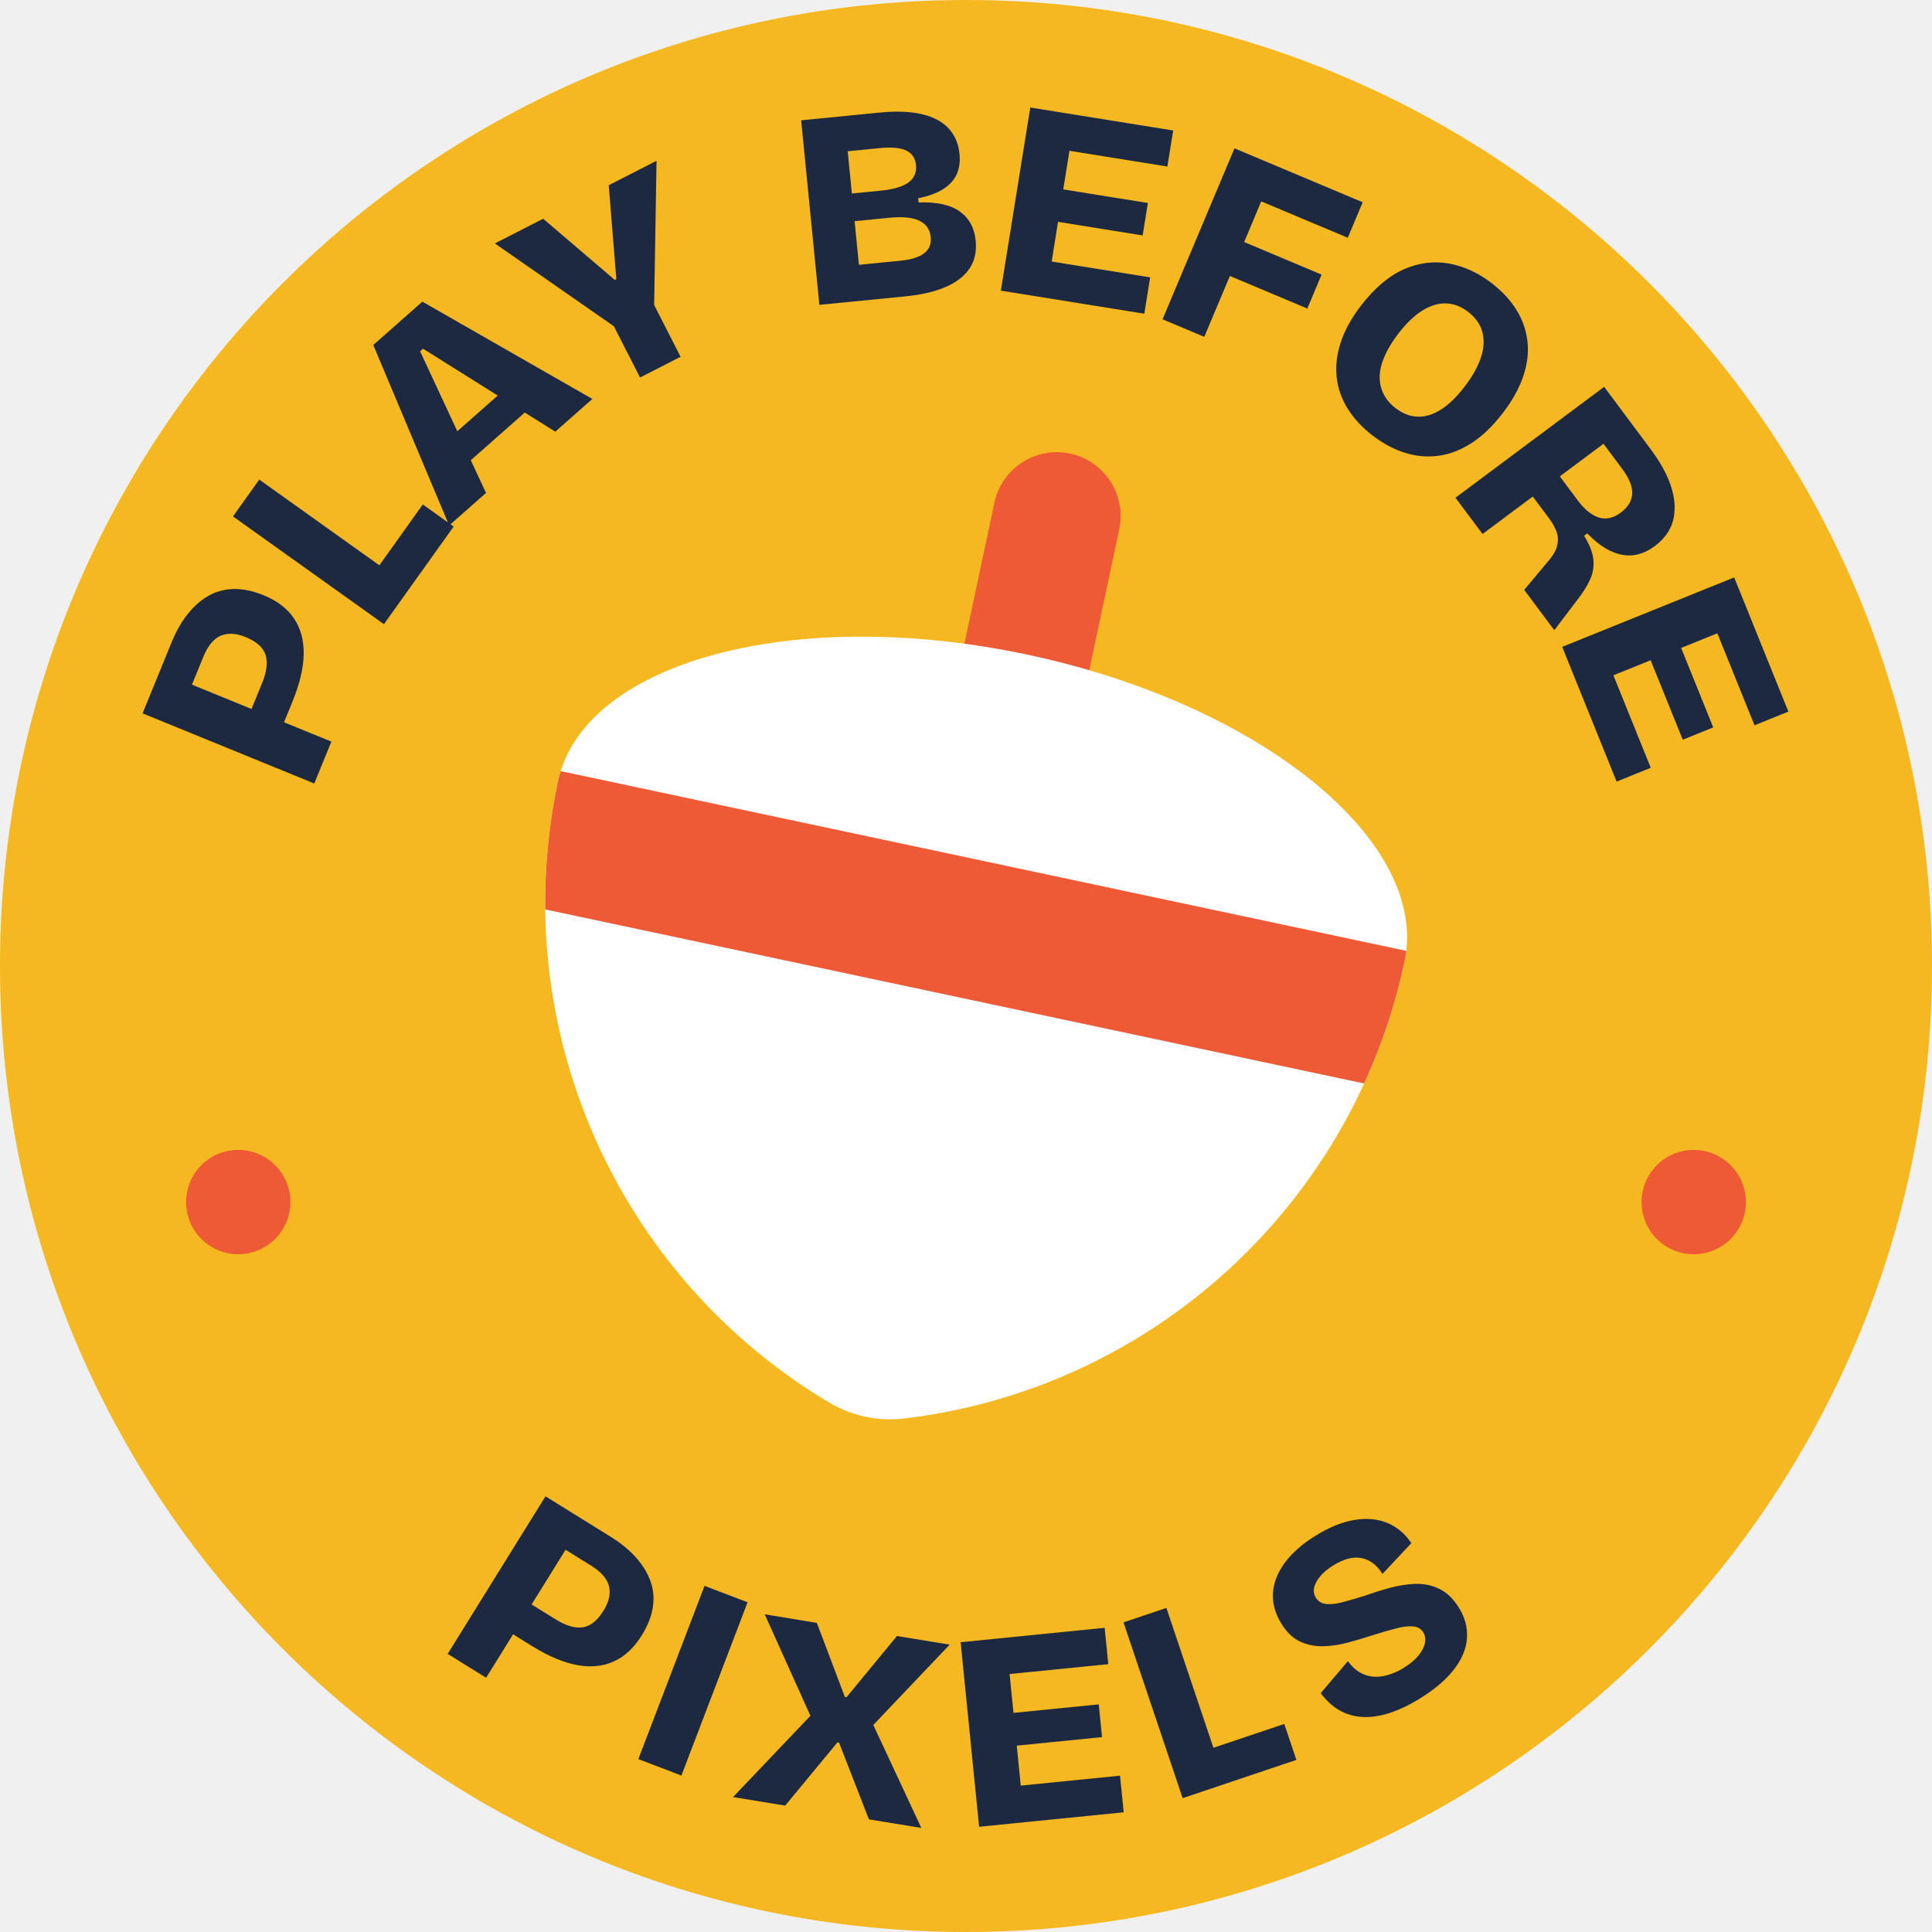
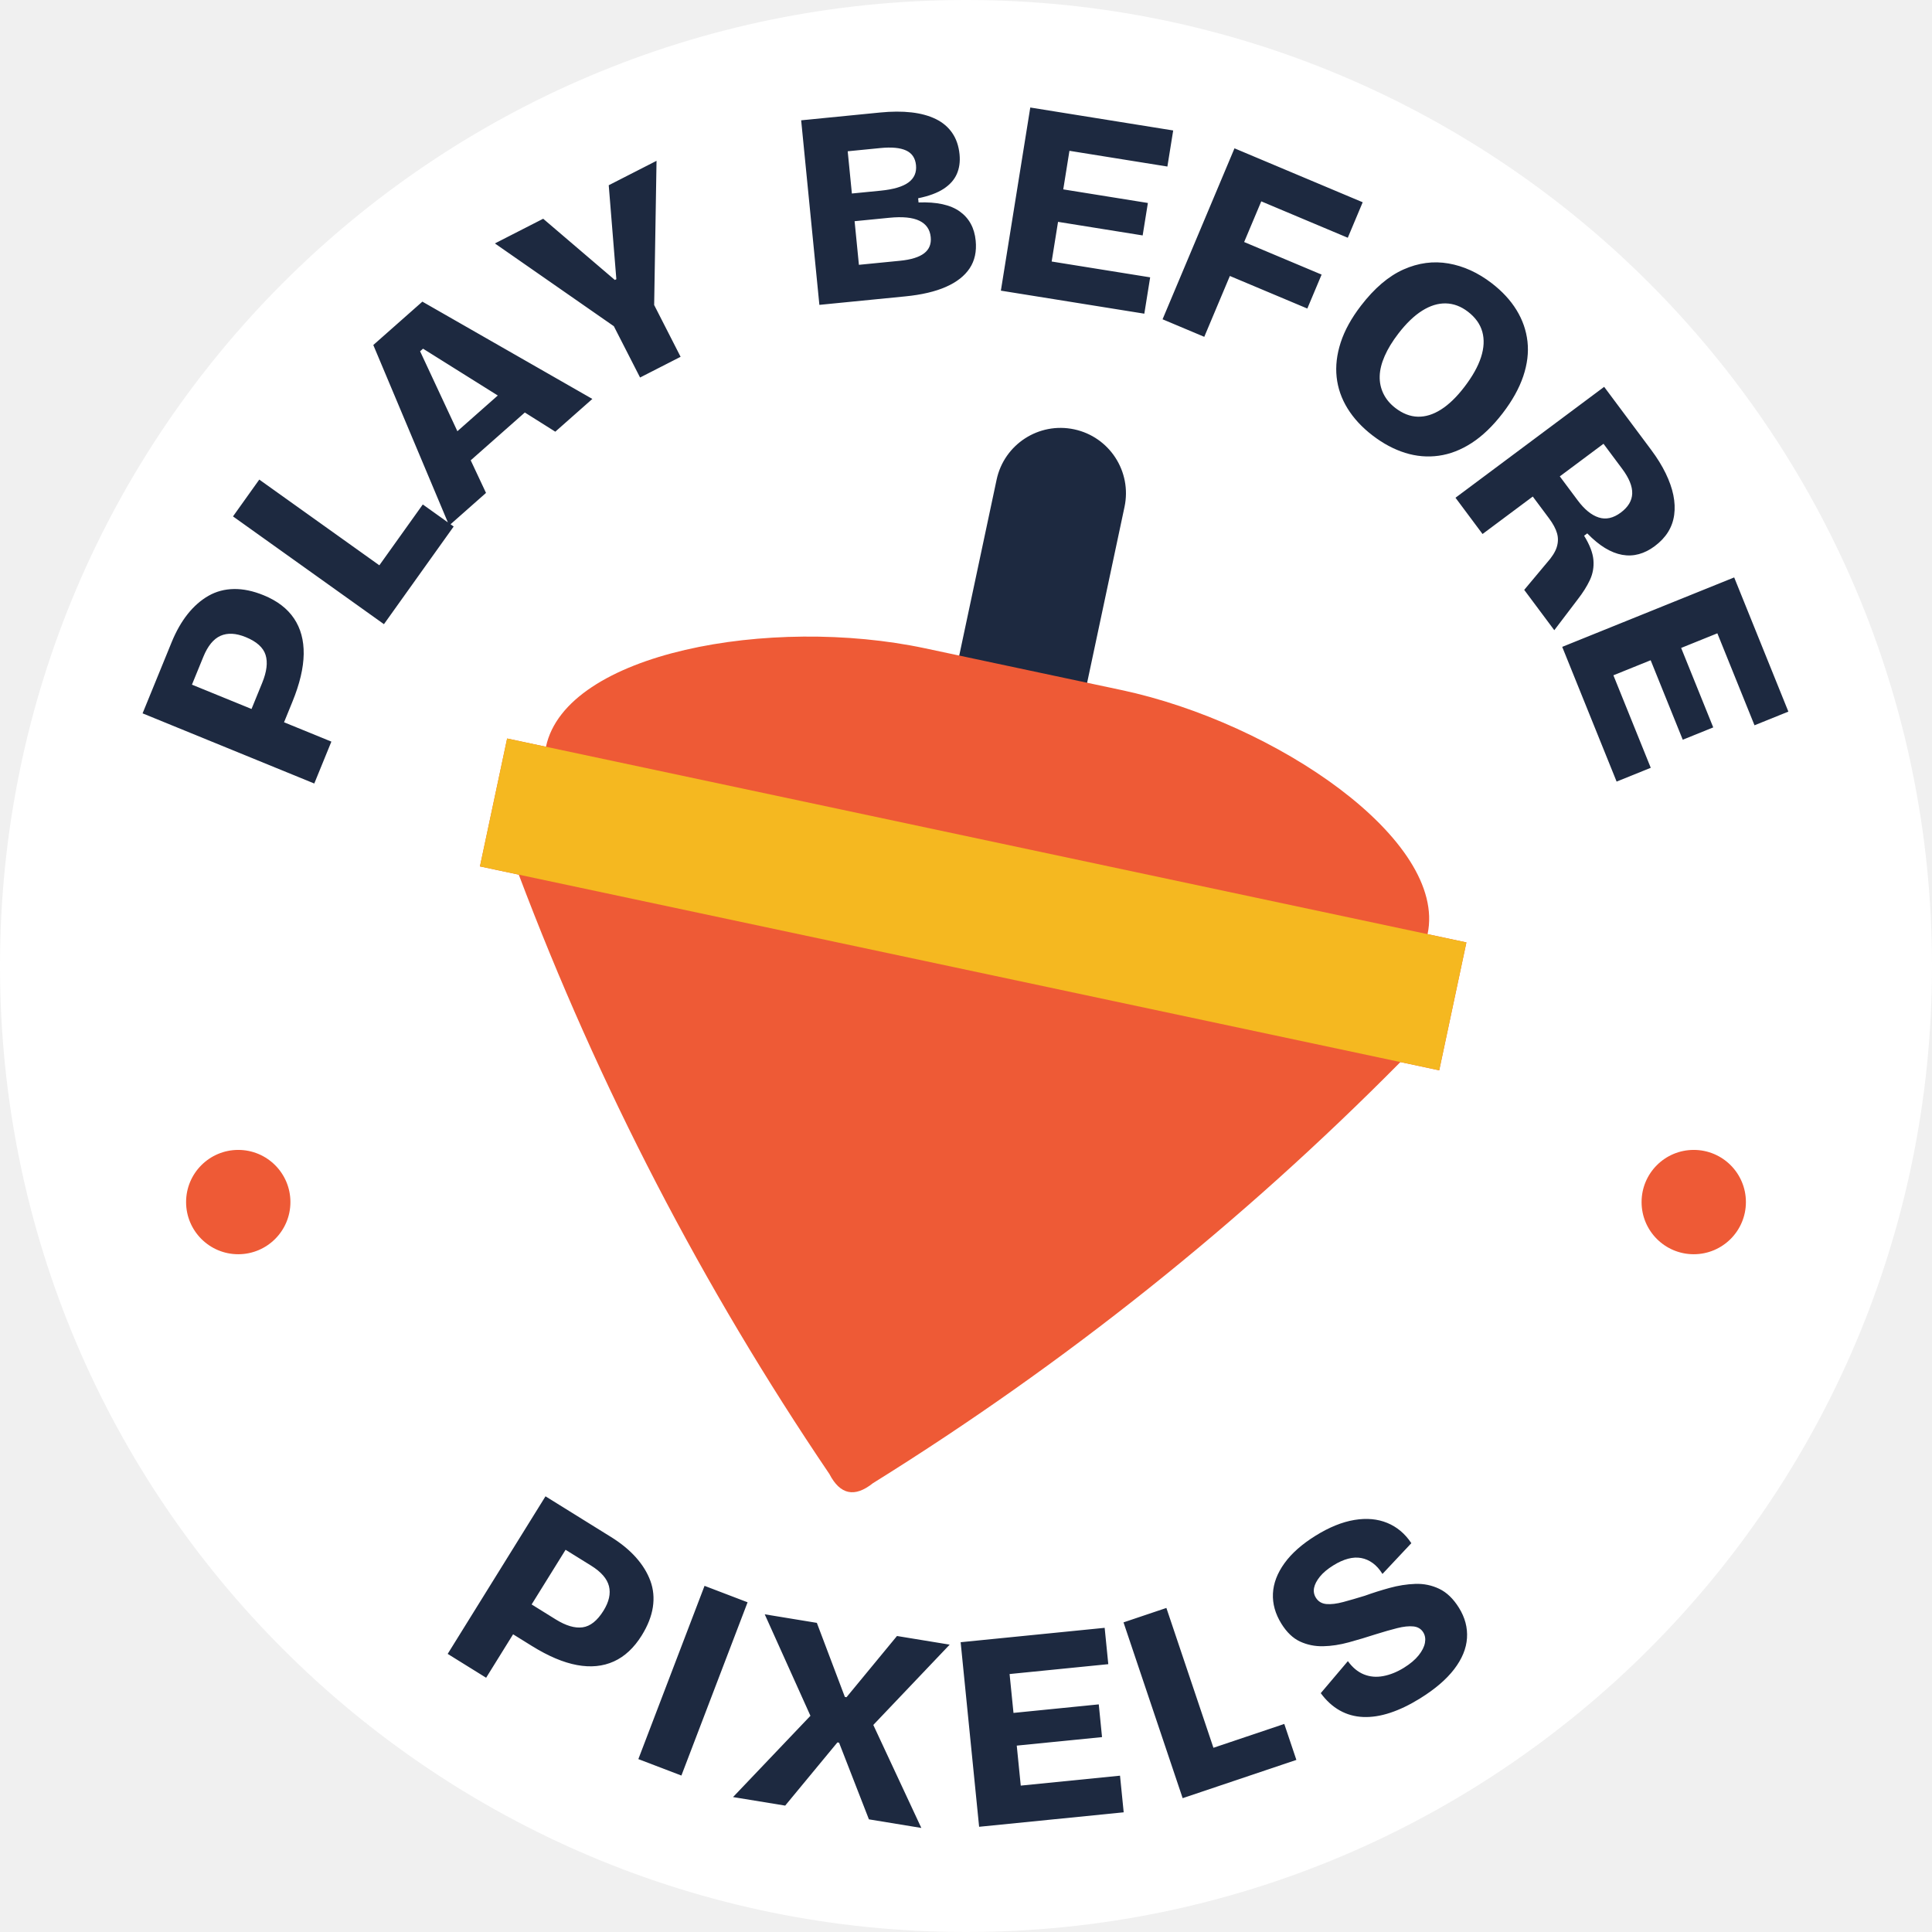
<svg xmlns="http://www.w3.org/2000/svg" viewBox="-500 -500 1000 1000" width="1000" height="1000" role="img" aria-label="Play Before Pixels">
-   <circle cx="0" cy="0" r="500" fill="#F5B820" />
-   <path fill="#1D2940" transform="translate(0 0) scale(1)" d="M-355.35 -120.36 -372.18 -127.24 -364.26 -146.63Q-360.74 -155.24 -362.54 -161.01Q-364.35 -166.78 -372.83 -170.24Q-380.37 -173.32 -385.83 -170.92Q-391.29 -168.52 -394.76 -160.03L-403.01 -139.83L-419.71 -146.66L-411.13 -167.66Q-407.66 -176.14 -402.84 -182.19Q-398.01 -188.23 -392.07 -191.62Q-386.13 -195 -378.93 -195.12Q-371.73 -195.25 -363.52 -191.89Q-353.01 -187.6 -347.83 -179.9Q-342.65 -172.21 -342.81 -161.43Q-342.97 -150.66 -348.64 -136.79ZM-337.33 -94.46 -426.2 -130.77 -417.34 -152.45 -328.48 -116.14ZM-301.27 -176.93 -379.4 -232.71 -365.8 -251.77 -287.66 -195.99ZM-298.82 -180.36 -314.8 -191.77 -281.16 -238.89 -265.18 -227.48ZM-267.51 -228.01 -306.78 -321.42 -281.38 -343.87 -193.4 -293.51 -212.58 -276.56 -281.03 -319.52 -282.56 -318.18 -248.44 -244.87ZM-265.08 -254.03 -275.58 -265.91 -227.62 -308.29 -217.13 -296.41ZM-168.7 -304.6 -182.27 -331.15 -243.85 -374 -218.85 -386.78 -181.76 -355.09 -180.98 -355.49 -184.92 -404.12 -160.18 -416.76 -161.41 -342.13 -147.72 -315.32ZM-75.89 -342.2 -85.32 -437.73 -44.5 -441.76Q-35.53 -442.65 -28.29 -441.83Q-21.04 -441.01 -15.67 -438.4Q-10.3 -435.79 -7.14 -431.2Q-3.98 -426.62 -3.34 -420.11Q-2.78 -414.46 -4.75 -409.95Q-6.72 -405.45 -11.59 -402.26Q-16.46 -399.08 -24.77 -397.38L-24.56 -395.21Q-10.43 -395.73 -3.2 -390.52Q4.04 -385.32 5.01 -375.47Q5.84 -367.08 1.9 -361.13Q-2.05 -355.19 -10.38 -351.52Q-18.71 -347.84 -31.45 -346.59ZM-55.43 -362.93 -34.15 -365.03Q-25.61 -365.87 -21.67 -368.89Q-17.73 -371.91 -18.26 -377.27Q-18.84 -383.2 -24.14 -385.75Q-29.43 -388.3 -39.71 -387.28L-57.66 -385.51ZM-59.07 -399.84 -44.16 -401.31Q-34.18 -402.3 -29.75 -405.59Q-25.32 -408.87 -25.88 -414.52Q-26.43 -420.02 -31.02 -422.12Q-35.61 -424.23 -44.3 -423.37L-61.23 -421.7ZM18.05 -349.56 33.27 -444.35 56.54 -440.61 41.32 -345.82ZM34.86 -346.86 37.88 -365.67 95.32 -356.45 92.3 -337.64ZM41.18 -386.21 43.87 -403.01 94.14 -394.94 91.44 -378.14ZM47.08 -422.98 50.08 -441.65 107.24 -432.47 104.24 -413.8ZM101.74 -334.74 138.97 -423.23 160.55 -414.15 123.33 -325.66ZM125.59 -361.79 132.98 -379.35 184.06 -357.87 176.67 -340.3ZM141.83 -400.4 149.56 -418.77 205.33 -395.31 197.61 -376.94ZM210.43 -274.61Q202.24 -280.9 197.5 -288.57Q192.76 -296.25 191.84 -304.84Q190.92 -313.43 193.95 -322.75Q196.98 -332.07 204.42 -341.76Q214.88 -355.37 226.44 -360.52Q238.01 -365.67 249.74 -363.63Q261.47 -361.59 272.08 -353.44Q280.27 -347.15 284.95 -339.52Q289.64 -331.89 290.62 -323.25Q291.59 -314.61 288.42 -305.22Q285.24 -295.83 277.8 -286.14Q270.09 -276.11 261.72 -270.7Q253.36 -265.3 244.64 -264.11Q235.93 -262.91 227.28 -265.61Q218.63 -268.32 210.43 -274.61ZM222.26 -288.81Q227.92 -284.47 233.85 -284.32Q239.78 -284.16 245.86 -288.02Q251.94 -291.88 257.88 -299.61Q264.26 -307.91 266.58 -315.12Q268.9 -322.32 267.24 -328.27Q265.58 -334.23 259.81 -338.66Q254.39 -342.82 248.35 -342.96Q242.32 -343.1 236.09 -339.18Q229.86 -335.25 223.75 -327.29Q219.14 -321.29 216.71 -315.73Q214.27 -310.17 214.13 -305.33Q213.99 -300.49 216.05 -296.24Q218.11 -292 222.26 -288.81ZM253.36 -242.37 330.31 -299.77 354.66 -267.13Q359.27 -260.95 362.15 -255.02Q365.03 -249.09 366.12 -243.74Q367.21 -238.38 366.56 -233.54Q365.91 -228.7 363.4 -224.65Q360.88 -220.59 356.45 -217.29Q352.49 -214.33 348.27 -213.18Q344.05 -212.03 339.64 -212.82Q335.24 -213.62 330.75 -216.35Q326.26 -219.08 321.56 -223.92L319.93 -222.71Q324.3 -215.63 324.75 -210.15Q325.21 -204.68 322.94 -199.82Q320.67 -194.95 316.59 -189.72L304.5 -173.81L288.93 -194.68L300.63 -208.67Q304.6 -213.09 305.76 -216.76Q306.92 -220.44 305.92 -223.96Q304.93 -227.49 301.71 -231.8L293.36 -242.99L267.36 -223.6ZM307.35 -253.43 316.66 -240.95Q321.88 -233.96 327.49 -232.16Q333.1 -230.35 338.93 -234.7Q344.64 -238.96 344.83 -244.55Q345.02 -250.13 339.62 -257.36L329.97 -270.3ZM308.6 -165.18 397.61 -201.13 406.44 -179.28 317.42 -143.33ZM314.97 -149.4 332.64 -156.54 354.43 -102.59 336.76 -95.45ZM351.92 -164.33 367.7 -170.7 386.77 -123.5 370.99 -117.12ZM386.45 -178.27 403.98 -185.35 425.66 -131.67 408.13 -124.59ZM-239.74 342.61 -230.15 327.17 -212.35 338.21Q-204.44 343.12 -198.45 342.3Q-192.47 341.48 -187.63 333.7Q-183.34 326.78 -184.8 320.99Q-186.26 315.21 -194.04 310.37L-212.58 298.87L-203.07 283.54L-183.79 295.51Q-176 300.34 -170.85 306.11Q-165.7 311.88 -163.35 318.3Q-161 324.72 -162.08 331.84Q-163.16 338.96 -167.84 346.5Q-173.83 356.13 -182.28 359.96Q-190.73 363.79 -201.33 361.83Q-211.93 359.87 -224.66 351.97ZM-268.28 356.05 -217.65 274.49 -197.75 286.84 -248.38 368.4ZM-169.59 410.51 -135.33 320.83 -113.05 329.34 -147.31 419.02ZM-120.58 430.16 -80.52 388.09 -104.18 335.56 -77.2 339.99 -62.7 378.33 -61.84 378.47 -35.72 346.79 -8.44 351.26 -47.98 392.83 -23.12 446.14 -50.25 441.69 -65.7 402.01 -66.56 401.87 -93.59 434.58ZM6.79 445.54 -2.77 350.01 20.68 347.67 30.24 443.19ZM23.72 443.84 21.83 424.88 79.72 419.09 81.62 438.05ZM19.76 404.19 18.06 387.25 68.72 382.18 70.41 399.12ZM16.05 367.14 14.17 348.32 71.77 342.56 73.65 361.37ZM112.14 430.73 81.53 339.74 103.72 332.27 134.33 423.26ZM116.13 429.38 109.87 410.77 164.74 392.31 171 410.92ZM234.95 379.14Q226.91 384.12 219.53 386.55Q212.14 388.99 205.55 388.71Q198.96 388.43 193.45 385.33Q187.94 382.24 183.62 376.37L197.66 359.8Q201.25 364.77 205.93 366.66Q210.6 368.55 215.97 367.54Q221.33 366.53 226.65 363.24Q231.59 360.18 234.29 356.79Q236.99 353.41 237.55 350.32Q238.12 347.24 236.67 344.89Q234.98 342.17 231.52 341.83Q228.06 341.49 223.18 342.72Q218.29 343.95 212.13 345.88Q205.15 348.15 198.21 350.05Q191.26 351.96 184.84 352.09Q178.42 352.21 172.89 349.65Q167.37 347.08 163.23 340.4Q158.49 332.74 158.87 324.8Q159.26 316.86 164.83 309.13Q170.39 301.41 181.03 294.82Q191.54 288.31 201 286.73Q210.46 285.15 218.02 288.25Q225.59 291.35 230.51 298.74L215.56 314.67Q213.34 311.08 210.54 309.05Q207.75 307.02 204.56 306.43Q201.37 305.84 197.76 306.79Q194.16 307.74 190.2 310.19Q185.63 313.02 183.16 316.09Q180.7 319.15 180.16 321.88Q179.63 324.61 181.08 326.96Q182.92 329.92 186.54 330.25Q190.16 330.57 195.3 329.19Q200.43 327.81 206.46 325.95Q212.47 323.77 219.19 321.92Q225.92 320.06 232.52 319.82Q239.13 319.58 244.97 322.38Q250.81 325.18 255.18 332.23Q259.85 339.77 259.31 347.89Q258.78 356 252.68 363.97Q246.58 371.94 234.95 379.14Z" />
+   <circle cx="0" cy="0" r="500" fill="#FFFFFF" />
+   <path fill="#1D2940" d="M-337.33 -94.46 -426.2 -130.77 -411.13 -167.66Q-407.66 -176.14 -402.84 -182.19Q-398.01 -188.23 -392.07 -191.62Q-386.13 -195 -378.93 -195.12Q-371.73 -195.25 -363.52 -191.89Q-353.01 -187.6 -347.83 -179.9Q-342.65 -172.21 -342.81 -161.43Q-342.97 -150.66 -348.64 -136.79L-352.98 -126.15L-328.48 -116.14ZM-400.65 -145.62 -369.81 -133.03 -364.26 -146.63Q-360.74 -155.24 -362.54 -161.01Q-364.35 -166.78 -372.83 -170.24Q-380.37 -173.32 -385.83 -170.92Q-391.29 -168.52 -394.76 -160.03ZM-301.27 -176.93 -379.4 -232.71 -365.8 -251.77 -303.65 -207.4 -281.16 -238.89 -265.18 -227.48ZM-267.51 -228.01 -306.78 -321.42 -281.38 -343.87 -193.4 -293.51 -212.58 -276.56 -228.35 -286.49 -256.36 -261.74 -248.44 -244.87ZM-242.34 -295.29 -281.03 -319.52 -282.56 -318.18 -263.26 -276.8ZM-168.7 -304.6 -182.27 -331.15 -243.85 -374 -218.85 -386.78 -181.76 -355.09 -180.98 -355.49 -184.92 -404.12 -160.18 -416.76 -161.41 -342.13 -147.72 -315.32ZM-75.89 -342.2 -85.32 -437.73 -44.5 -441.76Q-35.53 -442.65 -28.29 -441.83Q-21.04 -441.01 -15.67 -438.4Q-10.3 -435.79 -7.14 -431.2Q-3.98 -426.62 -3.34 -420.11Q-2.78 -414.46 -4.75 -409.95Q-6.72 -405.45 -11.59 -402.26Q-16.46 -399.08 -24.77 -397.38L-24.56 -395.21Q-10.43 -395.73 -3.2 -390.52Q4.04 -385.32 5.01 -375.47Q5.84 -367.08 1.9 -361.13Q-2.05 -355.19 -10.38 -351.52Q-18.71 -347.84 -31.45 -346.59ZM-55.43 -362.93 -34.15 -365.03Q-25.61 -365.87 -21.67 -368.89Q-17.73 -371.91 -18.26 -377.27Q-18.84 -383.2 -24.14 -385.75Q-29.43 -388.3 -39.71 -387.28L-57.66 -385.51ZM-59.07 -399.84 -44.16 -401.31Q-34.18 -402.3 -29.75 -405.59Q-25.32 -408.87 -25.88 -414.52Q-26.43 -420.02 -31.02 -422.12Q-35.61 -424.23 -44.3 -423.37L-61.23 -421.7ZM18.05 -349.56 33.27 -444.35 107.24 -432.47 104.24 -413.8 53.54 -421.94 50.34 -401.98 94.14 -394.94 91.44 -378.14 47.64 -385.17 44.34 -364.64 95.32 -356.45 92.3 -337.64ZM101.74 -334.74 138.97 -423.23 205.33 -395.31 197.61 -376.94 152.83 -395.78 143.97 -374.73 184.06 -357.87 176.67 -340.3 136.58 -357.16 123.33 -325.66ZM210.43 -274.61Q202.24 -280.9 197.5 -288.57Q192.76 -296.25 191.84 -304.84Q190.92 -313.43 193.95 -322.75Q196.98 -332.07 204.42 -341.76Q214.88 -355.37 226.44 -360.52Q238.01 -365.67 249.74 -363.63Q261.47 -361.59 272.08 -353.44Q280.27 -347.15 284.95 -339.52Q289.64 -331.89 290.62 -323.25Q291.59 -314.61 288.42 -305.22Q285.24 -295.83 277.8 -286.14Q270.09 -276.11 261.72 -270.7Q253.36 -265.3 244.64 -264.11Q235.93 -262.91 227.28 -265.61Q218.63 -268.32 210.43 -274.61ZM222.26 -288.81Q227.92 -284.47 233.85 -284.32Q239.78 -284.16 245.86 -288.02Q251.94 -291.88 257.88 -299.61Q264.26 -307.91 266.58 -315.12Q268.9 -322.32 267.24 -328.27Q265.58 -334.23 259.81 -338.66Q254.39 -342.82 248.35 -342.96Q242.32 -343.1 236.09 -339.18Q229.86 -335.25 223.75 -327.29Q219.14 -321.29 216.71 -315.73Q214.27 -310.17 214.13 -305.33Q213.99 -300.49 216.05 -296.24Q218.11 -292 222.26 -288.81ZM253.36 -242.37 330.31 -299.77 354.66 -267.13Q359.27 -260.95 362.15 -255.02Q365.03 -249.09 366.12 -243.74Q367.21 -238.38 366.56 -233.54Q365.91 -228.7 363.4 -224.65Q360.88 -220.59 356.45 -217.29Q352.49 -214.33 348.27 -213.18Q344.05 -212.03 339.64 -212.82Q335.24 -213.62 330.75 -216.35Q326.26 -219.08 321.56 -223.92L319.93 -222.71Q324.3 -215.63 324.75 -210.15Q325.21 -204.68 322.94 -199.82Q320.67 -194.95 316.59 -189.72L304.5 -173.81L288.93 -194.68L300.63 -208.67Q304.6 -213.09 305.76 -216.76Q306.92 -220.44 305.92 -223.96Q304.93 -227.49 301.71 -231.8L293.36 -242.99L267.36 -223.6ZM307.35 -253.43 316.66 -240.95Q321.88 -233.96 327.49 -232.16Q333.1 -230.35 338.93 -234.7Q344.64 -238.96 344.83 -244.55Q345.02 -250.13 339.62 -257.36L329.97 -270.3ZM308.6 -165.18 397.61 -201.13 425.66 -131.67 408.13 -124.59 388.9 -172.2 370.16 -164.63 386.77 -123.5 370.99 -117.12 354.38 -158.26 335.09 -150.47 354.43 -102.59 336.76 -95.45ZM-268.28 356.05 -217.65 274.49 -183.79 295.51Q-176 300.34 -170.85 306.11Q-165.7 311.88 -163.35 318.3Q-161 324.72 -162.08 331.84Q-163.16 338.96 -167.84 346.5Q-173.83 356.13 -182.28 359.96Q-190.73 363.79 -201.33 361.83Q-211.93 359.87 -224.66 351.97L-234.42 345.91L-248.38 368.4ZM-207.26 302.17 -224.83 330.46 -212.35 338.21Q-204.44 343.12 -198.45 342.3Q-192.47 341.48 -187.63 333.7Q-183.34 326.78 -184.8 320.99Q-186.26 315.21 -194.04 310.37ZM-169.59 410.51 -135.33 320.83 -113.05 329.34 -147.31 419.02ZM-120.58 430.16 -80.52 388.09 -104.18 335.56 -77.2 339.99 -62.7 378.33 -61.84 378.47 -35.72 346.79 -8.44 351.26 -47.98 392.83 -23.12 446.14 -50.25 441.69 -65.7 402.01 -66.56 401.87 -93.59 434.58ZM6.79 445.54 -2.77 350.01 71.77 342.56 73.65 361.37 22.56 366.48 24.58 386.6 68.72 382.18 70.41 399.12 26.27 403.53 28.34 424.23 79.72 419.09 81.62 438.05ZM112.14 430.73 81.53 339.74 103.72 332.27 128.07 404.65 164.74 392.31 171 410.92ZM234.95 379.14Q226.91 384.12 219.53 386.55Q212.14 388.99 205.55 388.71Q198.96 388.43 193.45 385.33Q187.94 382.24 183.62 376.37L197.66 359.8Q201.25 364.77 205.93 366.66Q210.6 368.55 215.97 367.54Q221.33 366.53 226.65 363.24Q231.59 360.18 234.29 356.79Q236.99 353.41 237.55 350.32Q238.12 347.24 236.67 344.89Q234.98 342.17 231.52 341.83Q228.06 341.49 223.18 342.72Q218.29 343.95 212.13 345.88Q205.15 348.15 198.21 350.05Q191.26 351.96 184.84 352.09Q178.42 352.21 172.89 349.65Q167.37 347.08 163.23 340.4Q158.49 332.74 158.87 324.8Q159.26 316.86 164.83 309.13Q170.39 301.41 181.03 294.82Q191.54 288.31 201 286.73Q210.46 285.15 218.02 288.25Q225.59 291.35 230.51 298.74L215.56 314.67Q213.34 311.08 210.54 309.05Q207.75 307.02 204.56 306.43Q201.37 305.84 197.76 306.79Q194.16 307.74 190.2 310.19Q185.63 313.02 183.16 316.09Q180.7 319.15 180.16 321.88Q179.63 324.61 181.08 326.96Q182.92 329.92 186.54 330.25Q190.16 330.57 195.3 329.19Q200.43 327.81 206.46 325.95Q212.47 323.77 219.19 321.92Q225.92 320.06 232.52 319.82Q239.13 319.58 244.97 322.38Q250.81 325.18 255.18 332.23Q259.85 339.77 259.31 347.89Q258.78 356 252.68 363.97Q246.58 371.94 234.95 379.14Z" />
  <circle cx="376.68" cy="122.19" r="27" fill="#EE5A36" />
  <circle cx="-376.68" cy="122.19" r="27" fill="#EE5A36" />
-   <g transform="translate(0 0) scale(0.56) translate(14.08 -87.27) rotate(12)">
-     <path fill="#EE5A36" d="M-59 -102.5V-336A59 59 0 0 1 59 -336V-102.5Z" />
-     <path fill="#FFFFFF" d="M-400 0A400 205 0 0 1 400 0A538 538 0 0 1 32.57 510.25Q0 520 -32.57 510.25A538 538 0 0 1 -400 0Z" />
-     <path fill="#EE5A36" d="M-399.52 -10H399.52A400 205 0 0 1 400 0A538 538 0 0 1 386.9 118H-386.9A538 538 0 0 1 -400 0A400 205 0 0 1 -399.52 -10Z" />
-   </g>
+   <path fill="#1D2940" d="M-12.93 -116.35L15.84 -251.71A33.84 33.84 0 0 1 82.05 -237.64L53.27 -102.28Z" />
+   <path fill="#EE5A36" d="M-251.58 -51.55L-237.51 -117.75L-217.41 -113.48C-207.05 -162.24 -101.04 -181.41 -21.24 -164.45L80.43 -142.84C160.23 -125.88 249.28 -65.25 238.91 -16.49L259.01 -12.21L244.94 53.99L224.84 49.72Q101.14 174.78 -48.21 267.72Q-62.37 279.03 -70.71 262.94Q-169.34 117.28 -231.48 -47.28Z" />
+   <path fill="#F5B820" d="M-237.51 -117.75L259.01 -12.21L244.94 53.99L-251.58 -51.55Z" />
</svg>
